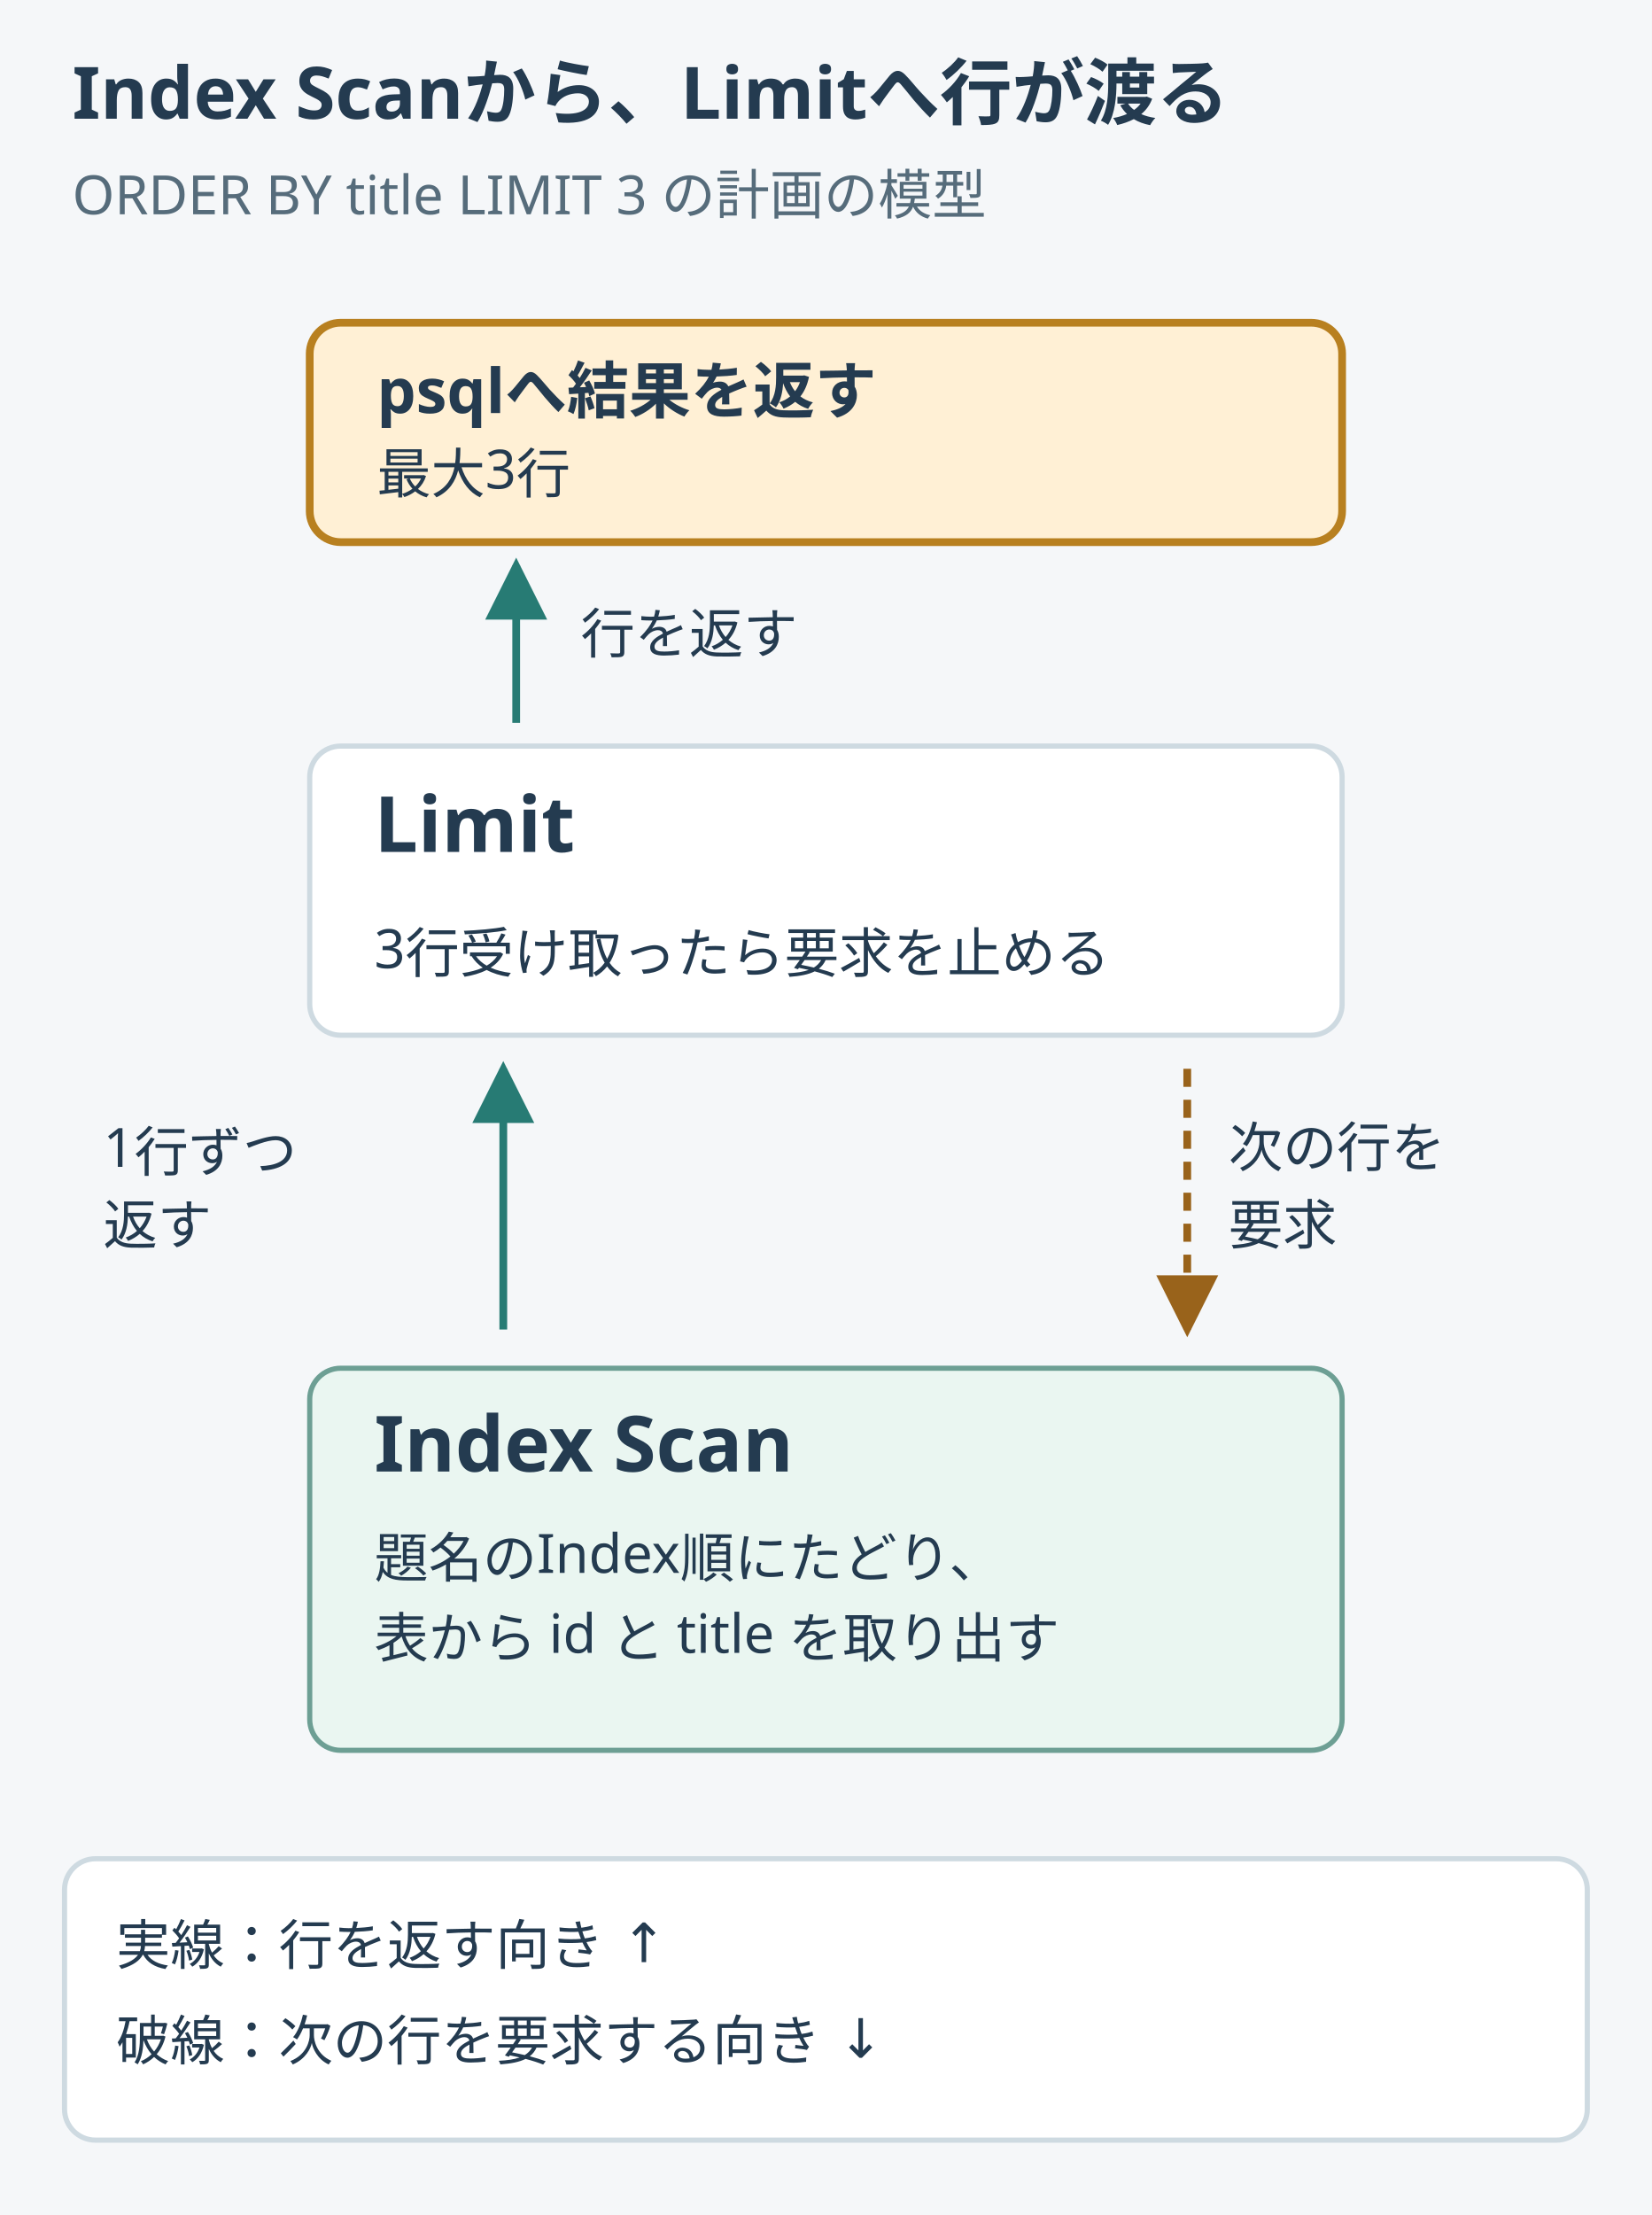
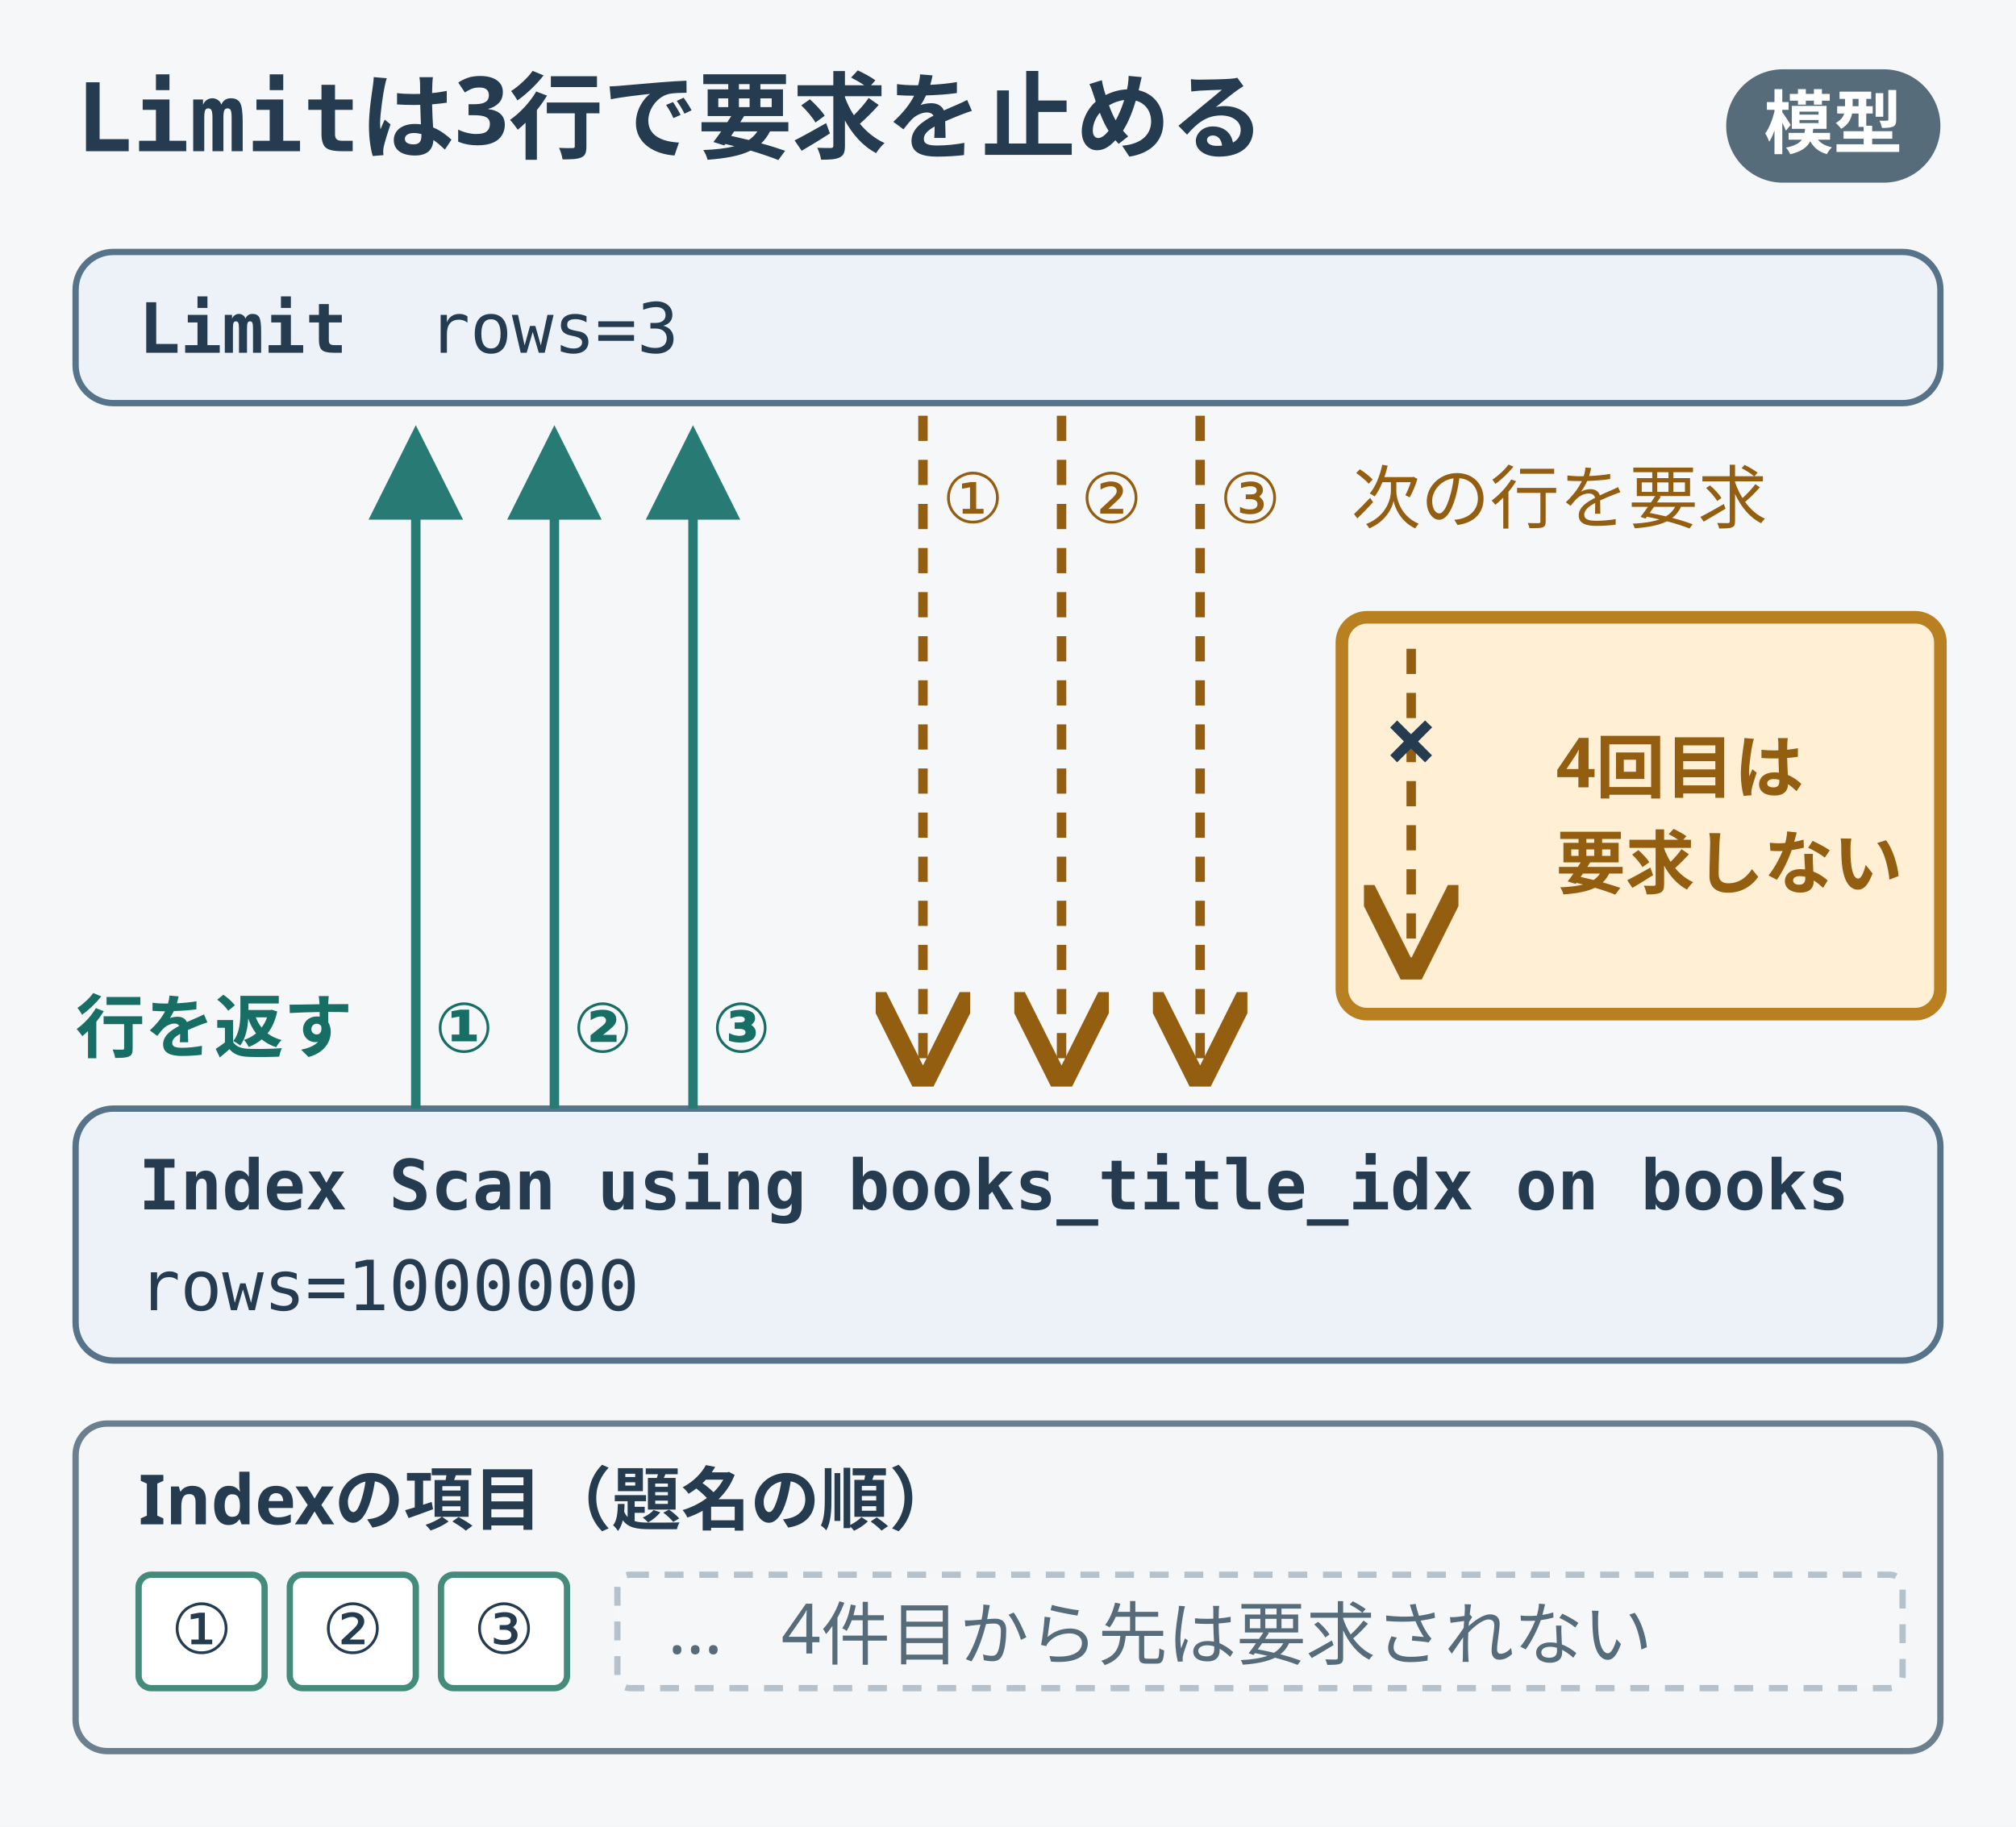
- <svg xmlns="http://www.w3.org/2000/svg" width="640" height="858" viewBox="0 0 640 858" role="img" aria-labelledby="title desc">
+ <svg xmlns="http://www.w3.org/2000/svg" width="640" height="580" viewBox="0 0 640 580" role="img" aria-labelledby="title">
  <defs>
-     <marker id="a" markerWidth="8" markerHeight="8" refX="7" refY="4" orient="auto">
-       <path d="M0 0L8 4L0 8" fill="#277b74" />
+     <marker id="flow" markerWidth="10" markerHeight="10" refX="9" refY="5" orient="auto">
+       <path d="M0 0L10 5L0 10z" fill="#277b74" />
    </marker>
-     <marker id="b" markerWidth="8" markerHeight="8" refX="7" refY="4" orient="auto">
-       <path d="M0 0L8 4L0 8" fill="#99631b" />
+     <marker id="req" markerWidth="10" markerHeight="10" refX="9" refY="5" orient="auto">
+       <path d="M0 0L10 5L0 10" fill="none" stroke="#945e11" stroke-width="2" />
+     </marker>
+     <marker id="ref" markerWidth="9" markerHeight="9" refX="8" refY="4.5" orient="auto">
+       <path d="M0 0L9 4.5L0 9z" fill="#7d93a3" />
    </marker>
  </defs>
-   <style>text{font-family:"Hiragino Sans","Noto Sans JP",sans-serif;font-size:24px;fill:#243b50} .title{font-size:28px;font-weight:700} .bold{font-weight:700} .small{font-size:21px} .value{font-size:30px;font-weight:700} .muted{font-size:21px;fill:#566c7b} .teal{fill:#176e65;font-weight:700} .panel{fill:#fff;stroke:#cedae1;stroke-width:2} .box{fill:#ecf2f8;stroke:#a7bdcc;stroke-width:2} .memory{fill:#eaf6f1;stroke:#6d9f94;stroke-width:2} .hot{fill:#fff0d5;stroke:#b88020;stroke-width:3} .row{fill:#dcefe8;stroke:#448b7c;stroke-width:1.5} .edge{fill:none;stroke:#9cabb5;stroke-width:2} .arrow{fill:none;stroke:#277b74;stroke-width:3;marker-end:url(#a)} .request{fill:none;stroke:#99631b;stroke-width:3;stroke-dasharray:7 5;marker-end:url(#b)}</style>
-   <rect width="640" height="858" fill="#f5f7f9" />
-   <text x="28" y="46" class="title">Index Scanから、Limitへ行が渡る</text>
-   <text x="28" y="83" class="muted">ORDER BY title LIMIT 3 の計画の模型</text>
-   <rect x="120" y="125" width="400" height="85" rx="12" class="hot" />
-   <text x="146" y="160" class="bold">psqlへ結果を返す</text>
-   <text x="146" y="191" class="small">最大3行</text>
-   <path d="M200 280 L200 219" class="arrow" />
-   <text x="225" y="253" class="small">行を返す</text>
-   <rect x="120" y="289" width="400" height="112" rx="12" class="panel" />
-   <text x="145" y="330" class="value">Limit</text>
-   <text x="145" y="375" class="small">3行受け取ったら要求を止める</text>
-   <path d="M195 515 L195 414" class="arrow" />
-   <text x="40" y="452" class="small">1行ずつ</text>
-   <text x="40" y="482" class="small">返す</text>
-   <path d="M460 414 L460 515" class="request" />
-   <text x="476" y="452" class="small">次の行を</text>
-   <text x="476" y="482" class="small">要求</text>
-   <rect x="120" y="530" width="400" height="148" rx="12" class="memory" />
-   <text x="145" y="570" class="value">Index Scan</text>
-   <text x="145" y="611" class="small">題名のIndex順にたどり、</text>
-   <text x="145" y="642" class="small">表から id と title を取り出す</text>
-   <rect x="25" y="720" width="590" height="109" rx="12" class="panel" />
-   <text x="45" y="761" class="small">実線：行を返す向き ↑</text>
-   <text x="45" y="798" class="small">破線：次の行を要求する向き ↓</text>
+   <style>
+ text{font-family:"Hiragino Sans","Noto Sans JP",sans-serif;font-size:24px;fill:#243b50}
+ .h{font-size:30px;font-weight:700}.b{font-weight:700}.s{font-size:22px}.m{font-size:22px;fill:#566c7b}
+ .mono{font-family:ui-monospace,Menlo,monospace;font-size:22px}.tag{font-size:22px;font-weight:700;fill:#fff}
+ .teal{fill:#176e65}.brown{fill:#945e11}.real{fill:#176e65}.model{fill:#566c7b}
+ .panel{fill:#fff;stroke:#cedae1;stroke-width:2}.node{fill:#ecf2f8;stroke:#56738a;stroke-width:2}
+ .row{fill:#fff;stroke:#448b7c;stroke-width:2}.match{fill:#fff;stroke:#176e65;stroke-width:4}
+ .page{fill:#f7fbf9;stroke:#6d9f94;stroke-width:2}.ipage{fill:#f4f6f8;stroke:#6b7f8e;stroke-width:2}
+ .band{fill:#d5dde3;stroke:#92a7b5;stroke-width:2}.skip{fill:none;stroke:#b5c2cc;stroke-width:2;stroke-dasharray:6 5}
+ .hot{fill:#fff0d5;stroke:#b88020;stroke-width:4}.ghost{fill:#f5f7f9;stroke:#b5c2cc;stroke-width:2;stroke-dasharray:6 5}
+ .flow{fill:none;stroke:#277b74;stroke-width:3;marker-end:url(#flow)}.req{fill:none;stroke:#945e11;stroke-width:3;stroke-dasharray:8 6;marker-end:url(#req)}
+ .ref{fill:none;stroke:#7d93a3;stroke-width:2;marker-end:url(#ref)}.step{fill:#fff;stroke:#243b50;stroke-width:2.5}
+ .spine{fill:#e9f3f4;stroke:#243b50;stroke-width:1.5}
+ .work{fill:#fff;stroke:#56738a;stroke-width:2;stroke-dasharray:8 5}.val{fill:#dcefe8;stroke:#448b7c;stroke-width:2}.buffer{fill:#eaf6f1;stroke:#6d9f94;stroke-width:2}
+ .route{fill:#f4f6f8;stroke:#243b50;stroke-width:3}.leader{fill:none;stroke:#56738a;stroke-width:2}
+   </style>
+   <rect width="640" height="580" fill="#f5f7f9" />
+   <text x="24" y="48" class="h">
+     <tspan font-family="ui-monospace,Menlo,monospace">Limit</tspan>は3行で要求を止める</text>
+   <rect x="548" y="22" width="68" height="36" rx="18" class="model" />
+   <text x="582" y="47" text-anchor="middle" class="tag">模型</text>
+   <g id="limit">
+     <rect x="24" y="80" width="592" height="48" rx="12" class="node" />
+     <text x="44" y="112" class="mono b">Limit</text>
+     <text x="136" y="112" class="mono">rows=3</text>
+   </g>
+   <g id="index-scan">
+     <rect x="24" y="352" width="592" height="80" rx="12" class="node" />
+     <text x="44" y="384" class="mono b">Index Scan using books_title_idx on books</text>
+     <text x="44" y="416" class="mono">rows=1000000</text>
+   </g>
+   <g id="index-entries">
+     <rect x="24" y="452" width="592" height="104" rx="10" class="ipage" />
+     <text x="44" y="484" class="s b">Indexの項目（題名の順）</text>
+     <rect x="44" y="500" width="40" height="36" rx="4" class="row" />
+     <text x="64" y="525" text-anchor="middle" class="s">①</text>
+     <rect x="92" y="500" width="40" height="36" rx="4" class="row" />
+     <text x="112" y="525" text-anchor="middle" class="s">②</text>
+     <rect x="140" y="500" width="40" height="36" rx="4" class="row" />
+     <text x="160" y="525" text-anchor="middle" class="s">③</text>
+     <rect x="196" y="500" width="408" height="36" rx="4" class="ghost" />
+     <text x="212" y="525" class="m">…</text>
+     <text x="248" y="525" class="m">4件目から先は要求されない</text>
+   </g>
+   <g id="returned-rows">
+     <path d="M132 352 V138" class="flow" />
+     <path d="M176 352 V138" class="flow" />
+     <path d="M220 352 V138" class="flow" />
+     <text x="24" y="334" class="s b teal">行を返す</text>
+     <text x="138" y="334" class="s b teal">①</text>
+     <text x="182" y="334" class="s b teal">②</text>
+     <text x="226" y="334" class="s b teal">③</text>
+   </g>
+   <g id="requests">
+     <path d="M293 132 V342" class="req" />
+     <path d="M337 132 V342" class="req" />
+     <path d="M381 132 V342" class="req" />
+     <text x="299" y="166" class="s brown">①</text>
+     <text x="343" y="166" class="s brown">②</text>
+     <text x="387" y="166" class="s brown">③</text>
+     <text x="429" y="166" class="s brown">次の行を要求</text>
+   </g>
+   <g id="fourth-request">
+     <rect x="426" y="196" width="190" height="126" rx="8" class="hot" />
+     <text x="494" y="250" class="s b brown">4回目は</text>
+     <text x="494" y="282" class="s b brown">要求しない</text>
+     <path d="M448 206 V308" class="req" />
+     <text x="448" y="246" text-anchor="middle" class="h">×</text>
+   </g>
</svg>
